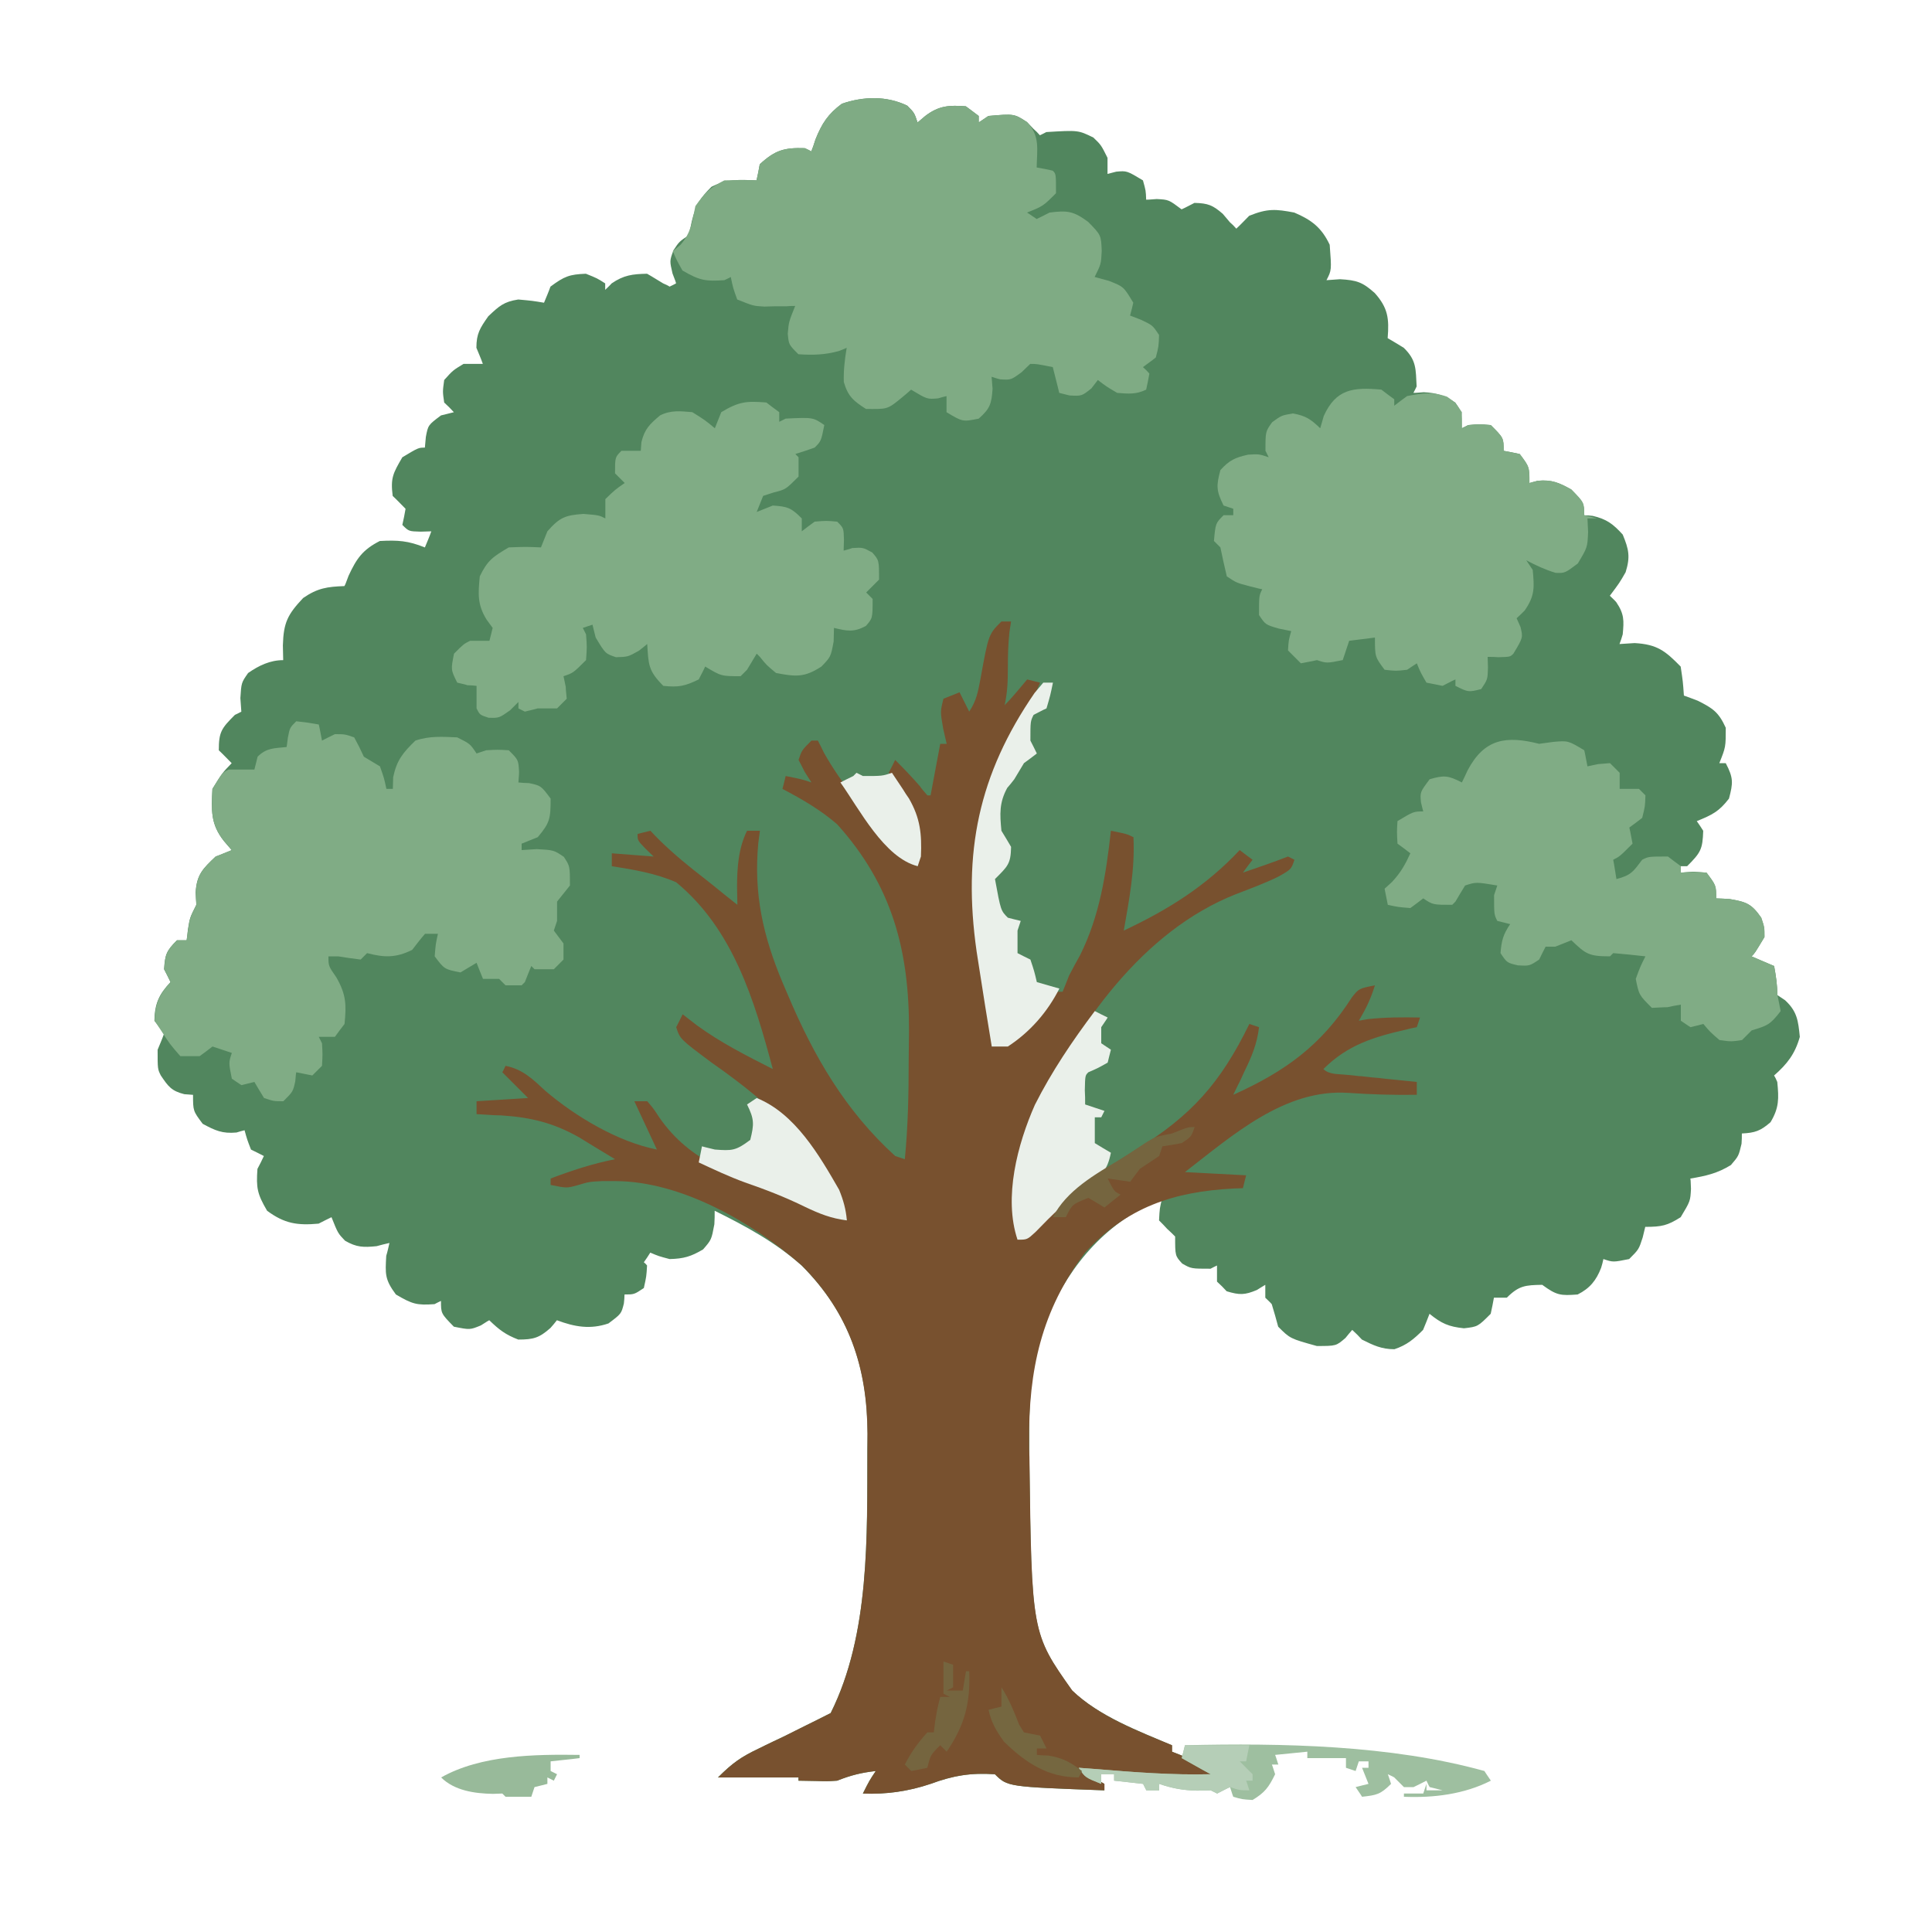
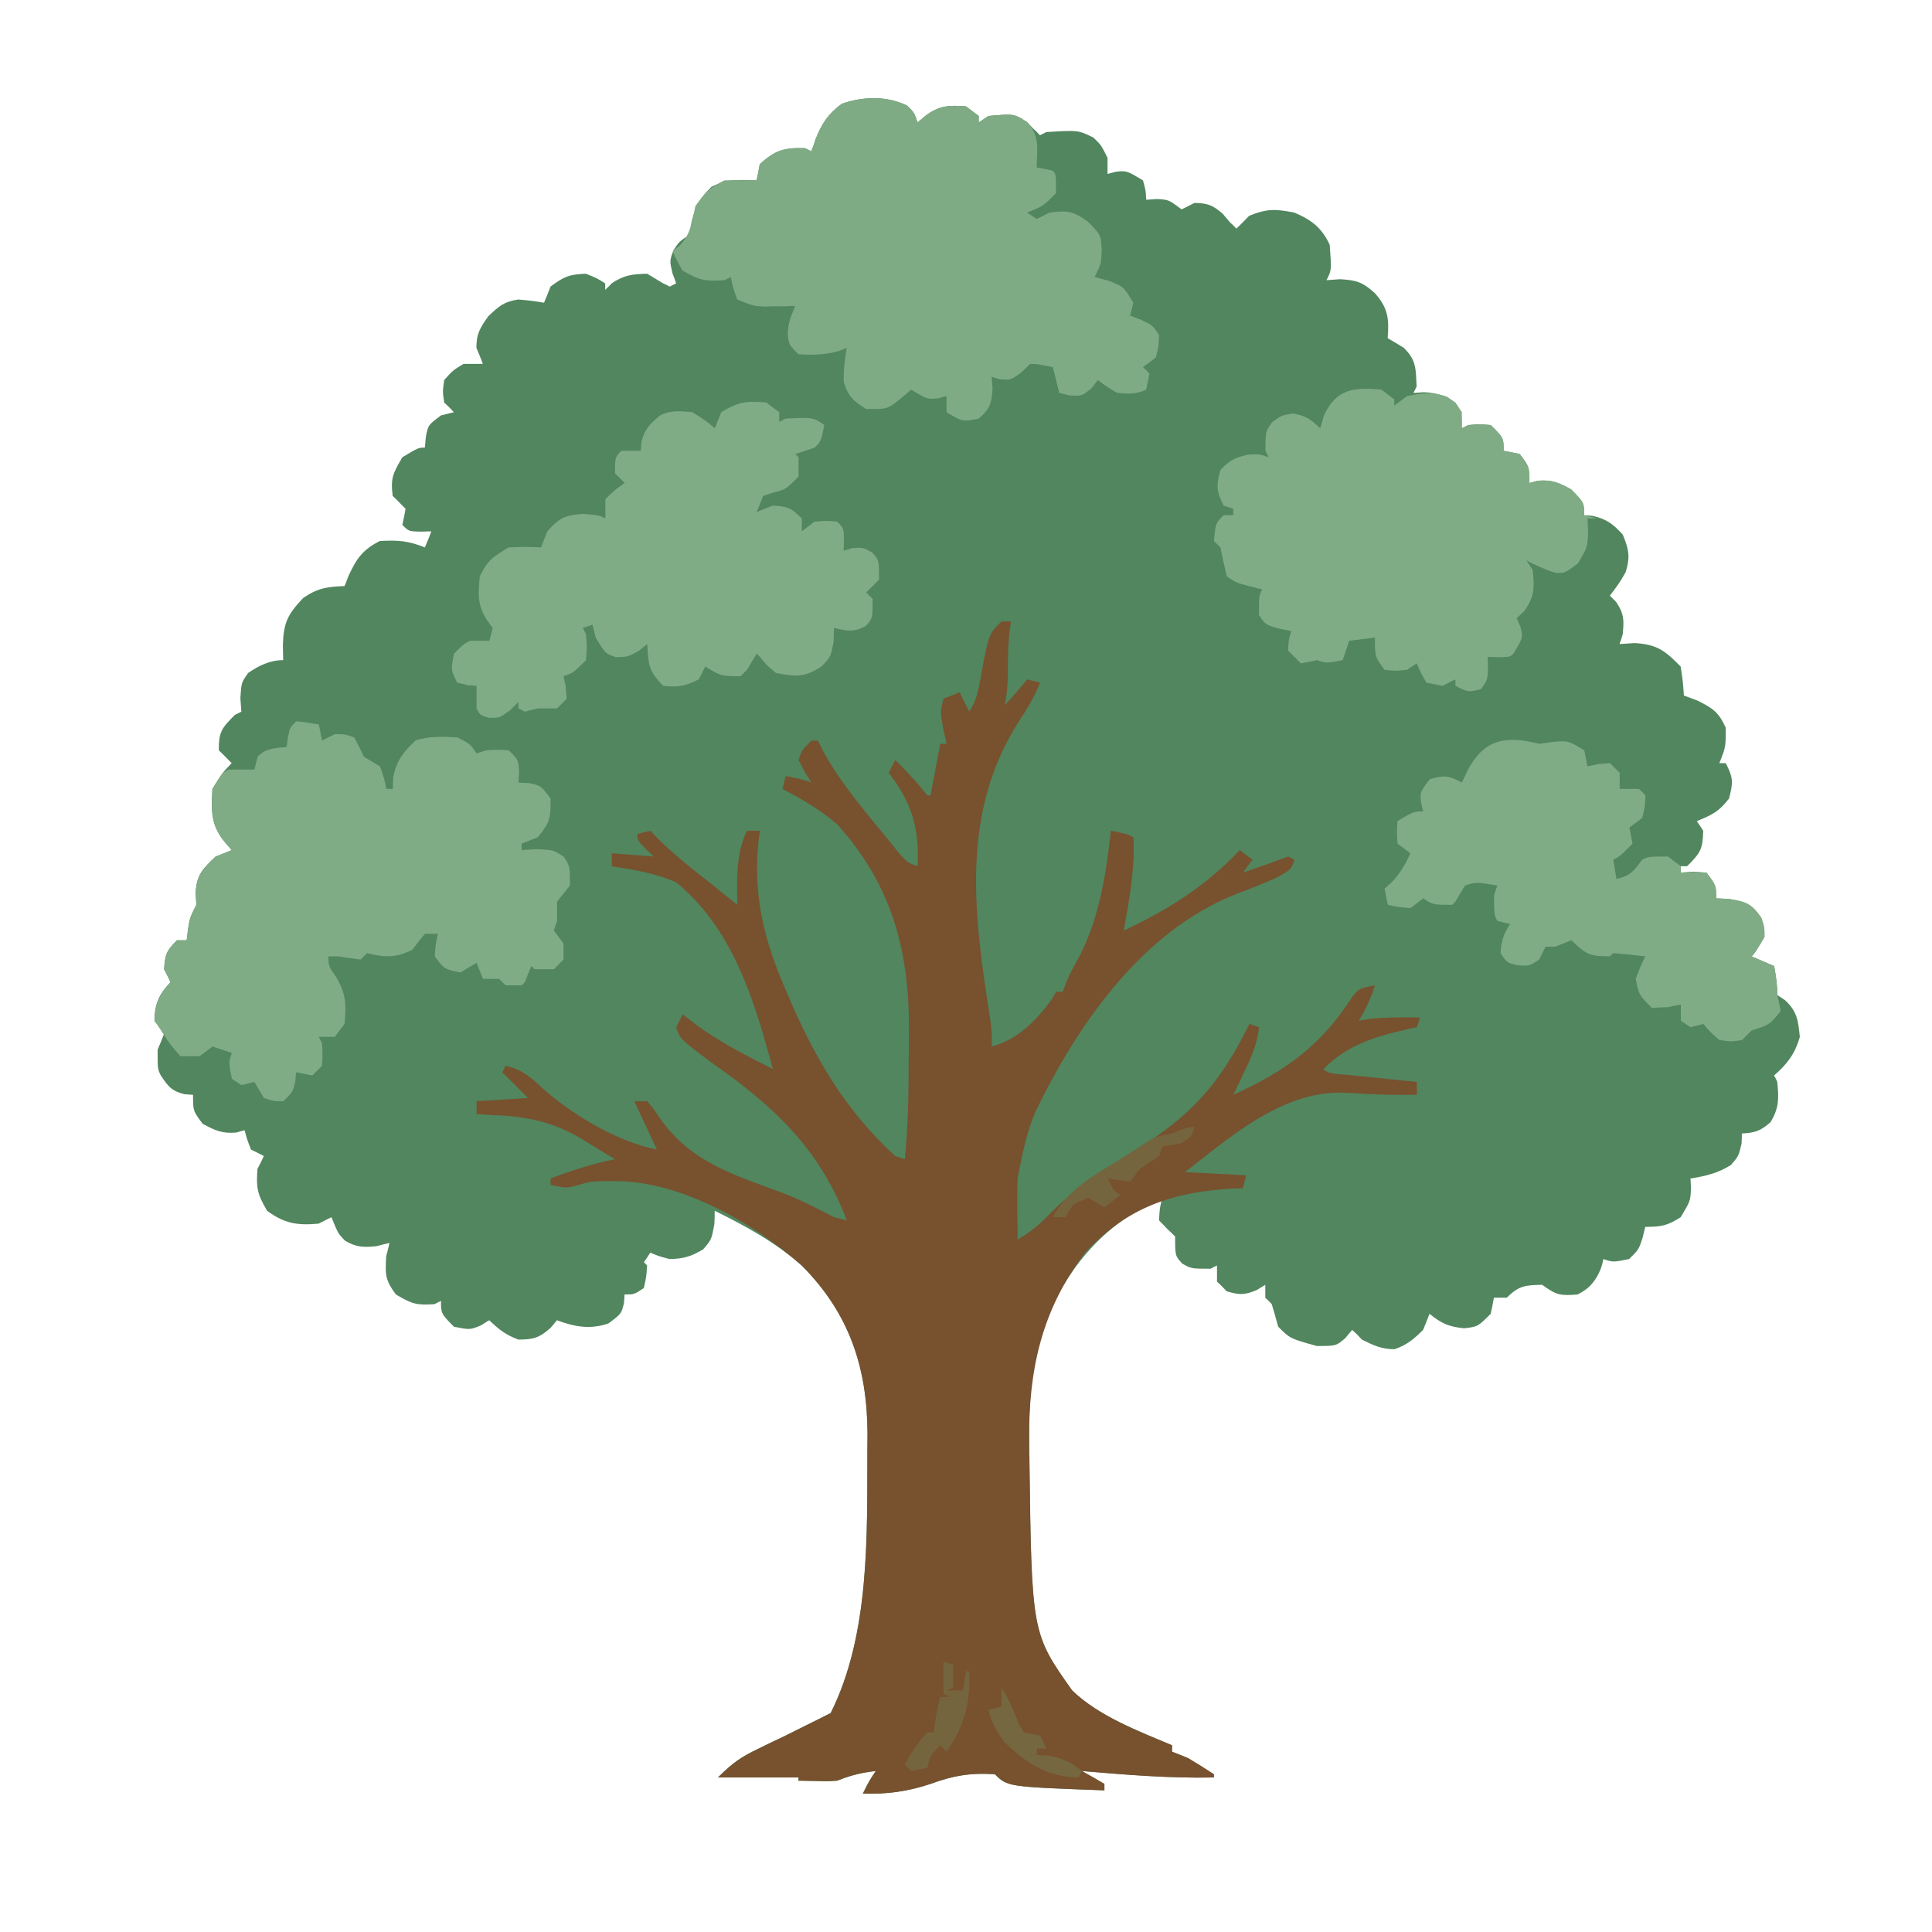
<svg xmlns="http://www.w3.org/2000/svg" version="1.1" width="600" height="600" viewBox="0 0 600 600" role="img" aria-label="Tree">
  <path d="M0 0 C2.2 2.2 2.2 2.2 3.2 5.2 C3.6 4.9 3.6 4.9 5.6 3.2 C9.8 0 13 -0.2 18.2 0.2 C18.9 0.7 18.9 0.7 22.2 3.2 C22.2 3.8 22.2 4.5 22.2 5.2 C22.7 4.9 22.7 4.9 25.2 3.2 C33.2 2.5 33.2 2.5 37.2 5.1 C37.9 5.8 38.5 6.5 39.2 7.2 C39.9 7.8 40.6 8.5 41.2 9.2 C41.9 8.9 42.6 8.5 43.2 8.2 C53.1 7.6 53.1 7.6 57.8 9.9 C60.2 12.2 60.2 12.2 62.2 16.2 C62.2 17.8 62.2 19.5 62.2 21.2 C63.1 21 64 20.7 64.9 20.5 C68.2 20.2 68.2 20.2 73.2 23.2 C74.1 26.4 74.1 26.4 74.2 29.2 C74.8 29.2 74.8 29.2 77.5 29 C81.2 29.2 81.2 29.2 85.2 32.2 C85.9 31.9 85.9 31.9 89.2 30.2 C93.4 30.3 94.9 30.9 98 33.6 C98.7 34.5 99.5 35.3 100.2 36.2 C100.9 36.8 101.6 37.5 102.2 38.2 C103.6 36.9 104.9 35.5 106.2 34.2 C111.9 31.9 114.4 32.1 120.2 33.2 C125.6 35.5 128.7 37.9 131.2 43.2 C131.8 51.1 131.8 51.1 130.2 54.2 C131.6 54.1 133 54 134.4 53.9 C139.6 54.2 141.4 54.8 145.2 58.2 C149.3 62.8 149.7 66.1 149.2 72.2 C150.9 73.2 152.6 74.2 154.2 75.2 C158.2 79.1 157.9 81.8 158.2 87.2 C157.9 87.8 157.6 88.5 157.2 89.2 C157.8 89.2 157.8 89.2 160.4 89 C164.5 89.2 166.7 90 170.2 92.2 C172.2 95.2 172.2 95.2 172.2 100.2 C172.9 99.9 173.6 99.5 174.2 99.2 C177.6 98.9 177.6 98.9 181.2 99.2 C185.2 103.2 185.2 103.2 185.2 107.2 C186.9 107.5 188.6 107.8 190.2 108.2 C193.2 112.2 193.2 112.2 193.2 117.2 C194.1 117 194.9 116.7 195.8 116.5 C200.2 116.1 202.4 117.1 206.2 119.2 C210.2 123.3 210.2 123.3 210.2 127.2 C211.1 127.2 212 127.3 212.9 127.4 C217.2 128.4 219.2 129.9 222.2 133.2 C224.1 137.8 224.6 140.1 223.1 144.9 C221.2 148.2 221.2 148.2 218.2 152.2 C218.9 152.9 219.6 153.5 220.2 154.2 C222.7 157.9 222.6 159.9 222.2 164.2 C221.9 165.2 221.6 166.2 221.2 167.2 C222.8 167.1 224.3 167 225.9 166.9 C232.9 167.3 235.4 169.3 240.2 174.2 C240.9 178.9 240.9 178.9 241.2 183.2 C242.7 183.7 244.1 184.3 245.5 184.8 C250.3 187.2 252 188.4 254.2 193.2 C254.2 199.2 254.2 199.2 252.2 204.2 C252.9 204.2 253.6 204.2 254.2 204.2 C256.6 208.8 256.5 210.3 255.2 215.2 C252.1 219.2 250.1 220.2 245.2 222.2 C245.9 223.2 246.6 224.2 247.2 225.2 C247 230.9 246.5 231.9 242.2 236.2 C241.6 236.2 240.9 236.2 240.2 236.2 C240.2 236.8 240.2 237.5 240.2 238.2 C241.5 238.1 242.8 238 244.1 237.9 C245.4 238 246.8 238.1 248.2 238.2 C251.2 242.2 251.2 242.2 251.2 246.2 C252.6 246.2 254 246.3 255.4 246.4 C260.7 247.3 262.2 247.9 265.2 252.2 C266.2 255.2 266.2 255.2 266.2 258.2 C263.2 263.2 263.2 263.2 262.2 264.2 C263.4 264.7 263.4 264.7 269.2 267.2 C269.8 270.2 270.2 273.1 270.2 276.2 C271 276.7 271.8 277.3 272.6 277.8 C276.4 281.3 276.7 284.2 277.2 289.2 C275.7 294.5 273.3 297.6 269.2 301.2 C269.6 301.8 269.9 302.5 270.2 303.2 C270.7 308.3 270.8 311.2 268.1 315.7 C265 318.4 263.3 319 259.2 319.2 C259.2 320.2 259.2 321.3 259.1 322.4 C258.2 326.2 258.2 326.2 255.8 329 C251.6 331.6 248 332.4 243.2 333.2 C243.3 333.7 243.3 333.7 243.4 336.4 C243.2 340.2 243.2 340.2 240.2 345.2 C236.1 347.8 234.3 348.2 229.2 348.2 C229.1 348.7 229.1 348.7 228.4 351.5 C227.2 355.2 227.2 355.2 224.2 358.2 C219.2 359.2 219.2 359.2 216.2 358.2 C216 359.1 215.8 360 215.5 360.9 C214 364.8 212 367.3 208.2 369.2 C202.9 369.6 201.7 369.5 197.2 366.2 C192 366.3 190 366.4 186.2 370.2 C184.9 370.2 183.6 370.2 182.2 370.2 C181.9 371.8 181.6 373.5 181.2 375.2 C177.2 379.2 177.2 379.2 172.9 379.7 C168.1 379.2 165.9 378.2 162.2 375.2 C161.6 376.8 160.9 378.5 160.2 380.2 C157.4 383 155.2 384.9 151.3 386.2 C147.3 386.2 144.8 385 141.2 383.2 C140.3 382.2 139.3 381.2 138.2 380.2 C137.5 381 136.8 381.8 136.1 382.7 C133.2 385.2 133.2 385.2 127.2 385.2 C118.9 382.9 118.9 382.9 115.2 379.2 C114.6 376.9 113.9 374.5 113.2 372.2 C112.6 371.5 111.9 370.9 111.2 370.2 C111.2 368.9 111.2 367.5 111.2 366.2 C110.4 366.7 109.5 367.2 108.6 367.8 C104.8 369.4 103.2 369.4 99.2 368.2 C98.3 367.2 97.3 366.2 96.2 365.2 C96.2 363.5 96.2 361.9 96.2 360.2 C95.6 360.5 94.9 360.8 94.2 361.2 C88.2 361.2 88.2 361.2 85.4 359.6 C83.2 357.2 83.2 357.2 83.2 351.2 C82.4 350.4 81.6 349.6 80.7 348.8 C79.9 347.9 79.1 347.1 78.2 346.2 C78.4 342.4 78.4 342.4 79.2 339.2 C62 346.8 51.2 359 43.4 376.1 C38.6 388.7 37.7 401.7 37.9 415 C37.9 416.5 37.9 418 37.9 419.6 C38.6 474.4 38.6 474.4 51.2 492.2 C59.6 500.2 71.7 504.7 82.2 509.2 C82.2 509.8 82.2 510.5 82.2 511.2 C83.9 511.8 85.6 512.5 87.2 513.2 C89.9 514.8 92.6 516.5 95.2 518.2 C95.2 518.5 95.2 518.8 95.2 519.2 C81.5 519.5 67.9 518.3 54.2 517.2 C56.6 518.5 58.9 519.8 61.2 521.2 C61.2 521.8 61.2 522.5 61.2 523.2 C31.2 522.1 31.2 522.1 27.2 518.2 C19.7 517.7 14.3 518.6 7.2 521.2 C0.4 523.5 -6.6 524.5 -13.8 524.2 C-11.8 520.2 -11.8 520.2 -9.8 517.2 C-14.2 517.7 -17.5 518.5 -21.8 520.2 C-24.9 520.4 -24.9 520.4 -28.1 520.3 C-29.9 520.3 -31.8 520.2 -33.8 520.2 C-33.8 519.9 -33.8 519.5 -33.8 519.2 C-42 519.2 -50.2 519.2 -58.8 519.2 C-54.3 514.7 -51.6 512.8 -46.1 510.2 C-44.7 509.5 -43.2 508.8 -41.8 508.1 C-40.5 507.5 -39.1 506.8 -37.8 506.2 C-35.8 505.2 -33.9 504.3 -32 503.3 C-29.2 501.9 -26.5 500.6 -23.8 499.2 C-11.5 474.7 -12.5 444 -12.4 417.2 C-12.4 415.6 -12.3 414 -12.3 412.4 C-12.4 391.8 -18 375 -32.8 360.2 C-40.9 353 -50.1 348 -59.8 343.2 C-59.8 344.6 -59.8 346 -59.9 347.4 C-60.8 352.2 -60.8 352.2 -63.4 355.2 C-67.1 357.4 -69.4 358.1 -73.8 358.2 C-77.2 357.3 -77.2 357.3 -79.8 356.2 C-80.4 357.2 -81.1 358.2 -81.8 359.2 C-81.4 359.5 -81.1 359.8 -80.8 360.2 C-81 363.6 -81 363.6 -81.8 367.2 C-84.8 369.2 -84.8 369.2 -87.8 369.2 C-87.8 370.1 -87.9 371 -88 372 C-88.8 375.2 -88.8 375.2 -92.8 378.2 C-98.4 380.1 -103.2 379.3 -108.8 377.2 C-109.4 378 -110.1 378.8 -110.8 379.6 C-114.3 382.7 -116.1 383.2 -120.8 383.2 C-124.7 381.7 -126.7 380.2 -129.8 377.2 C-130.2 377.4 -130.2 377.4 -132.4 378.8 C-135.8 380.2 -135.8 380.2 -140.8 379.2 C-144.8 375.1 -144.8 375.1 -144.8 371.2 C-145.4 371.5 -146.1 371.8 -146.8 372.2 C-152.3 372.6 -153.7 372.2 -158.8 369.2 C-162.3 364.5 -162.1 362.8 -161.8 357.2 C-161.4 355.9 -161.1 354.5 -160.8 353.2 C-162.1 353.5 -163.4 353.8 -164.8 354.2 C-168.8 354.6 -171 354.6 -174.6 352.5 C-176.8 350.2 -176.8 350.2 -178.8 345.2 C-180.1 345.8 -181.4 346.5 -182.8 347.2 C-189.4 347.8 -193.4 347.2 -198.8 343.2 C-201.9 337.9 -202.2 336.1 -201.8 330.2 C-201.1 328.9 -200.4 327.5 -199.8 326.2 C-201.1 325.5 -202.4 324.9 -203.8 324.2 C-205 321.1 -205 321.1 -205.8 318.2 C-206.6 318.4 -207.4 318.6 -208.3 318.9 C-212.7 319.3 -214.9 318.3 -218.8 316.2 C-221.8 312.2 -221.8 312.2 -221.8 307.2 C-222.7 307.1 -223.6 307.1 -224.5 307 C-228.5 306 -229.5 304.6 -231.8 301.2 C-232.8 299.2 -232.8 299.2 -232.8 293.2 C-232.1 291.5 -231.4 289.9 -230.8 288.2 C-231.7 286.9 -232.7 285.5 -233.8 284.2 C-233.7 278.9 -232.4 276 -228.8 272.2 C-229.4 270.9 -230.1 269.5 -230.8 268.2 C-230.5 263.6 -230.1 262.5 -226.8 259.2 C-225.8 259.2 -224.8 259.2 -223.8 259.2 C-223.6 258.1 -223.5 257 -223.4 255.9 C-222.8 252.2 -222.8 252.2 -220.8 248.2 C-220.8 247.6 -220.8 247.6 -221 244.4 C-220.7 238.8 -218.7 236.9 -214.8 233.2 C-213.9 232.9 -213.9 232.9 -209.8 231.2 C-210.6 230.3 -211.4 229.3 -212.2 228.4 C-216.4 223.1 -216.1 218.8 -215.8 212.2 C-212.7 207.2 -212.7 207.2 -209.8 204.2 C-211.1 202.9 -212.4 201.5 -213.8 200.2 C-213.8 194.5 -213 193.4 -208.8 189.2 C-208.1 188.9 -207.4 188.5 -206.8 188.2 C-206.9 186.8 -207 185.4 -207.1 184 C-206.8 179.2 -206.8 179.2 -204.7 176.2 C-201.4 173.9 -197.9 172.2 -193.8 172.2 C-193.8 170.7 -193.9 169.1 -193.9 167.6 C-193.7 160.5 -192.4 158 -187.6 152.9 C-183.1 149.8 -180.1 149.4 -174.8 149.2 C-174.5 148.7 -174.5 148.7 -173.5 146 C-171 140.6 -169.1 137.9 -163.8 135.2 C-158.2 134.9 -155 135.1 -149.8 137.2 C-149.1 135.5 -148.4 133.9 -147.8 132.2 C-148.9 132.2 -150 132.3 -151.1 132.3 C-154.8 132.2 -154.8 132.2 -156.8 130.2 C-156.4 128.5 -156.1 126.9 -155.8 125.2 C-157.1 123.9 -158.4 122.5 -159.8 121.2 C-160.5 115.6 -159.7 114.2 -156.8 109.2 C-151.8 106.2 -151.8 106.2 -149.8 106.2 C-149.7 105.1 -149.6 104 -149.5 102.9 C-148.8 99.2 -148.8 99.2 -144.8 96.2 C-143.4 95.9 -142.1 95.5 -140.8 95.2 C-141.7 94.2 -142.7 93.2 -143.8 92.2 C-144.3 88.8 -144.3 88.8 -143.8 85.2 C-141.1 82.2 -141.1 82.2 -137.8 80.2 C-135.8 80.2 -133.8 80.2 -131.8 80.2 C-132.4 78.5 -133.1 76.9 -133.8 75.2 C-133.8 70.8 -132.7 69.1 -130.1 65.4 C-126.7 62.2 -125.3 60.9 -120.8 60.2 C-116.4 60.6 -116.4 60.6 -112.8 61.2 C-112.1 59.5 -111.4 57.9 -110.8 56.2 C-106.5 53 -104.9 52.4 -99.8 52.2 C-96.3 53.6 -96.3 53.6 -93.8 55.2 C-93.8 55.8 -93.8 56.5 -93.8 57.2 C-93.1 56.5 -92.4 55.9 -91.8 55.2 C-88 52.6 -85.3 52.3 -80.8 52.2 C-79.9 52.7 -79.9 52.7 -75.8 55.2 C-75.1 55.5 -74.4 55.8 -73.8 56.2 C-73.1 55.9 -72.4 55.5 -71.8 55.2 C-71.9 54.7 -71.9 54.7 -72.9 52.1 C-73.8 48.2 -73.8 48.2 -72.6 44.9 C-70.8 42.2 -70.8 42.2 -67.8 40.2 C-67.5 38.8 -67.2 37.4 -66.9 35.9 C-65.7 30.9 -64.4 28.8 -60.8 25.2 C-55.8 22.7 -52.2 23 -46.8 23.2 C-46.4 21.5 -46.1 19.9 -45.8 18.2 C-41 13.8 -38.2 13 -31.8 13.2 C-31.4 13.4 -31.4 13.4 -29.8 14.2 C-29.3 13 -28.9 11.8 -28.5 10.5 C-26.5 5.5 -24.6 2.6 -20.3 -0.6 C-13.6 -2.9 -6.4 -3.1 0 0 Z " fill="#51865E" transform="translate(281.75,32.8125)" />
  <path d="M0 0 C1 0 2 0 3 0 C2.8 1.1 2.7 2.1 2.5 3.2 C2.1 7 2 10.4 2 14.1 C2 18.4 1.9 21.9 1 26 C3.5 23.5 5.7 20.7 8 18 C9.3 18.3 10.6 18.7 12 19 C10.2 23.4 8.3 26.7 5.7 30.6 C-13 59.5 -8.5 91.1 -3.5 123.5 C-3 127 -3 127 -3 132 C5.1 129.8 10.7 124.1 15.6 117.4 C16.1 116.6 16.5 115.8 17 115 C17.7 115 18.3 115 19 115 C19.7 113.4 20.3 111.7 21 110 C22.1 107.9 23.2 105.8 24.4 103.7 C30.5 91.5 32.5 78.5 34 65 C39 66 39 66 41 67 C41.5 76.9 39.7 86.3 38 96 C51.8 89.5 63.5 82.2 74 71 C75.3 72 76.6 73 78 74 C77 75.3 76 76.6 75 78 C79.7 76.4 84.4 74.8 89 73 C89.7 73.3 90.3 73.7 91 74 C90 77 90 77 85.9 79.3 C81.6 81.4 77.2 83 72.8 84.7 C43.7 96.2 23.6 125.2 10.5 152.4 C8.4 157.5 7.1 162.5 6 168 C5.7 169.6 5.3 171.3 5 173 C4.9 176.3 4.9 179.5 4.9 182.8 C4.9 184.5 5 186.2 5 188 C5 189.3 5 190.6 5 192 C9.3 189.4 11.9 187.3 15.3 183.7 C23.2 175.7 32 170 41.6 164.2 C59 153.5 68 143.4 77 125 C78 125.3 79 125.7 80 126 C79.4 131.2 77.7 135.2 75.4 139.9 C74.8 141.2 74.2 142.6 73.5 143.9 C73 144.9 72.5 146 72 147 C88 139.8 99.3 131.7 108.8 116.8 C111 114 111 114 116 113 C114.7 117.2 113.3 120.1 111 124 C111.9 123.8 112.8 123.7 113.8 123.5 C119.2 122.9 124.5 122.9 130 123 C129.7 124 129.3 125 129 126 C128 126.2 126.9 126.4 125.9 126.7 C115.7 129 107.5 131.5 100 139 C101.8 140.8 104.7 140.5 107.2 140.8 C108.5 140.9 109.7 141 111 141.2 C111.7 141.2 111.7 141.2 115.1 141.6 C116.4 141.7 117.7 141.8 119.1 142 C122.4 142.3 125.7 142.7 129 143 C129 144.3 129 145.6 129 147 C121.8 147.1 114.8 146.9 107.7 146.4 C88 145.1 71.9 159.5 57 171 C63.3 171.3 69.5 171.7 76 172 C75.7 173.3 75.3 174.6 75 176 C74.1 176 73.1 176.1 72.1 176.1 C53.4 177.1 39 181.9 26 196 C12.4 213.9 8.4 232.6 8.6 254.8 C8.6 256.3 8.6 257.8 8.7 259.4 C9.4 314.2 9.4 314.2 22 332 C30.3 340 42.4 344.6 53 349 C53 349.7 53 350.3 53 351 C54.6 351.7 56.3 352.3 58 353 C60.7 354.6 63.4 356.3 66 358 C66 358.3 66 358.7 66 359 C52.2 359.3 38.7 358.2 25 357 C27.3 358.3 29.6 359.6 32 361 C32 361.7 32 362.3 32 363 C1.9 361.9 1.9 361.9 -2 358 C-9.5 357.5 -15 358.4 -22 361 C-28.8 363.3 -35.8 364.3 -43 364 C-41 360 -41 360 -39 357 C-43.5 357.5 -46.7 358.3 -51 360 C-54.1 360.2 -54.1 360.2 -57.3 360.1 C-59.2 360.1 -61.1 360 -63 360 C-63 359.7 -63 359.3 -63 359 C-71.2 359 -79.5 359 -88 359 C-83.5 354.5 -80.8 352.6 -75.3 350 C-73.9 349.3 -72.5 348.6 -71 347.9 C-69.7 347.3 -68.4 346.7 -67 346 C-65.1 345 -63.2 344.1 -61.2 343.1 C-58.5 341.8 -55.8 340.4 -53 339 C-40.8 314.5 -41.7 283.8 -41.6 257.1 C-41.6 255.5 -41.6 253.8 -41.6 252.2 C-41.7 231.6 -47.3 214.8 -62 200 C-77.2 186.7 -99.3 173.9 -119.8 173.8 C-121.2 173.8 -122.5 173.8 -124 173.8 C-128 174 -128 174 -131.7 175.1 C-135 176 -135 176 -140 175 C-140 174.3 -140 173.7 -140 173 C-133.4 170.5 -127 168.4 -120 167 C-122.4 165.6 -124.7 164.1 -127.1 162.7 C-128.4 161.9 -129.7 161.1 -131 160.3 C-139.1 155.7 -146.1 154 -155.3 153.4 C-156.8 153.4 -158.2 153.3 -159.7 153.2 C-160.8 153.1 -161.9 153.1 -163 153 C-163 151.7 -163 150.4 -163 149 C-157.7 148.7 -152.4 148.3 -147 148 C-149.6 145.4 -152.3 142.7 -155 140 C-154.8 139.7 -154.8 139.7 -154 138 C-148.6 139.1 -145.6 142.1 -141.6 145.8 C-132.2 153.8 -119.1 161.6 -107 164 C-109.3 159.1 -111.6 154.1 -114 149 C-112.7 149 -111.4 149 -110 149 C-108.1 151.2 -108.1 151.2 -106.2 154.1 C-96.5 168 -83.2 171.8 -67.9 177.5 C-62.4 179.6 -57.2 182.3 -52 185 C-50.7 185.3 -49.4 185.7 -48 186 C-56.5 163.7 -70.7 150.5 -90 137 C-99.8 129.7 -99.8 129.7 -101 126 C-100.3 124.7 -99.7 123.4 -99 122 C-97.5 123.1 -96.1 124.3 -94.6 125.4 C-87.2 130.8 -79.1 134.9 -71 139 C-76.7 117.7 -83.3 95.6 -101 81 C-107.4 78.2 -114.1 77.1 -121 76 C-121 74.7 -121 73.4 -121 72 C-116.7 72.3 -112.4 72.7 -108 73 C-108.8 72.2 -109.7 71.4 -110.5 70.6 C-113 68 -113 68 -113 66 C-112.3 65.8 -112.3 65.8 -109 65 C-108.1 66 -107.1 67 -106.1 68 C-101.6 72.4 -96.9 76.2 -92 80 C-90.1 81.5 -88.2 83 -86.4 84.5 C-84.9 85.7 -83.5 86.8 -82 88 C-82 86.2 -82.1 84.4 -82.1 82.6 C-82.1 76.5 -81.7 70.5 -79 65 C-77.7 65 -76.4 65 -75 65 C-75.2 66.3 -75.3 67.5 -75.5 68.8 C-77 84.6 -74 97.8 -67.9 112.3 C-67.4 113.5 -66.9 114.6 -66.4 115.8 C-58.3 135 -48.5 151.9 -33 166 C-32 166.3 -31 166.7 -30 167 C-29 156.8 -28.8 146.7 -28.8 136.4 C-28.8 133.3 -28.7 130.3 -28.7 127.2 C-28.6 102.3 -33.9 82 -51 63 C-56.2 58.5 -61.9 55.2 -68 52 C-67.7 50.7 -67.3 49.4 -67 48 C-62 49 -62 49 -59 50 C-59.7 48.9 -60.4 47.8 -61.1 46.7 C-61.7 45.5 -62.3 44.3 -63 43 C-62 40 -62 40 -59 37 C-58.3 37 -57.7 37 -57 37 C-56.4 38.2 -55.7 39.5 -55.1 40.8 C-49.6 50.6 -42.1 59.3 -35 68 C-33.9 69.3 -32.8 70.7 -31.7 72.1 C-29 75 -29 75 -26 76 C-25.5 64.4 -27.7 56.4 -35 47 C-34.3 45.7 -33.7 44.4 -33 43 C-30.3 45.7 -27.7 48.4 -25.2 51.3 C-24.9 51.8 -24.9 51.8 -23 54 C-22.7 54 -22.3 54 -22 54 C-21 48.7 -20 43.4 -19 38 C-18.3 38 -17.7 38 -17 38 C-17.4 36.4 -17.7 34.9 -18.1 33.2 C-19 28 -19 28 -18 24 C-17.2 23.7 -17.2 23.7 -13 22 C-12 24 -11 26 -10 28 C-7.7 24.5 -7.3 21.9 -6.5 17.8 C-4 4 -4 4 0 0 Z " fill="#78512F" transform="translate(311,193)" />
  <path d="M0 0 C2.2 2.2 2.2 2.2 3.2 5.2 C3.6 4.9 3.6 4.9 5.6 3.2 C9.8 0 13 -0.2 18.2 0.2 C19.6 1.2 20.9 2.2 22.2 3.2 C22.2 3.8 22.2 4.5 22.2 5.2 C23.2 4.5 24.2 3.9 25.2 3.2 C33.2 2.5 33.2 2.5 37.2 5.1 C41.3 9.4 40.3 13.5 40.2 19.2 C41.9 19.5 43.6 19.8 45.2 20.2 C46.2 21.2 46.2 21.2 46.2 27.2 C42.2 31.2 42.2 31.2 37.2 33.2 C37.7 33.5 37.7 33.5 40.2 35.2 C41.6 34.5 42.9 33.9 44.2 33.2 C49.7 32.5 51.6 32.7 56.2 36.1 C60.2 40.2 60.2 40.2 60.4 45.1 C60.2 49.2 60.2 49.2 58.2 53.2 C59.7 53.6 61.1 54 62.6 54.4 C67.2 56.2 67.2 56.2 70.2 61.2 C69.9 62.5 69.6 63.8 69.2 65.2 C69.8 65.4 69.8 65.4 72.6 66.5 C76.2 68.2 76.2 68.2 78.2 71.2 C78.1 74.7 78.1 74.7 77.2 78.2 C76.6 78.7 76.6 78.7 73.2 81.2 C73.9 81.8 74.6 82.5 75.2 83.2 C74.9 84.8 74.6 86.5 74.2 88.2 C71.1 89.7 68.7 89.5 65.2 89.2 C61.8 87.2 61.8 87.2 59.2 85.2 C58.6 86 57.9 86.9 57.2 87.8 C54.2 90.2 54.2 90.2 50.4 90 C49.9 89.9 49.9 89.9 47.2 89.2 C46.9 87.9 46.9 87.9 45.2 81.2 C40.2 80.2 40.2 80.2 38.2 80.2 C37.8 80.6 37.8 80.6 35.5 82.8 C32.2 85.2 32.2 85.2 28.9 85 C28.4 84.9 28.4 84.9 26.2 84.2 C26.3 85.4 26.4 86.6 26.5 87.9 C26.2 92.6 25.7 94.1 22.2 97.2 C17.2 98.2 17.2 98.2 12.2 95.2 C12.2 93.5 12.2 91.9 12.2 90.2 C11.4 90.4 10.5 90.6 9.6 90.9 C6.2 91.2 6.2 91.2 1.2 88.2 C0.3 89 -0.6 89.8 -1.6 90.6 C-6.3 94.5 -6.2 94.2 -12.8 94.2 C-16.7 91.7 -18.4 90.3 -19.7 85.8 C-19.8 82.1 -19.4 78.8 -18.8 75.2 C-19.2 75.4 -19.2 75.4 -21.2 76.2 C-25.6 77.4 -29.2 77.5 -33.8 77.2 C-36.8 74.2 -36.8 74.2 -37.1 70.8 C-36.8 67.2 -36.8 67.2 -34.8 62.2 C-35.6 62.2 -36.5 62.2 -37.4 62.3 C-38.6 62.3 -39.7 62.3 -40.9 62.3 C-42.1 62.3 -43.2 62.4 -44.4 62.4 C-47.8 62.2 -47.8 62.2 -52.8 60.2 C-54.1 56.6 -54.1 56.6 -54.8 53.2 C-55.1 53.4 -55.1 53.4 -56.8 54.2 C-62.6 54.6 -64.5 54.3 -69.8 51.2 C-71.6 48 -71.6 48 -72.8 45.2 C-72 44.5 -71.2 43.9 -70.4 43.2 C-67.1 39.4 -66.8 36.1 -65.8 31.2 C-62.9 27.1 -61.2 25.4 -56.8 23.2 C-53.4 23.1 -50.1 23.1 -46.8 23.2 C-46.4 21.5 -46.1 19.9 -45.8 18.2 C-41 13.8 -38.2 13 -31.8 13.2 C-31.1 13.5 -30.4 13.8 -29.8 14.2 C-29.5 13.6 -29.5 13.6 -28.5 10.5 C-26.5 5.5 -24.6 2.6 -20.3 -0.6 C-13.6 -2.9 -6.4 -3.1 0 0 Z " fill="#7FAB84" transform="translate(281.75,32.8125)" />
  <path d="M0 0 C3.6 0.4 3.6 0.4 7 1 C7.2 1.8 7.2 1.8 8 6 C9.3 5.3 10.6 4.7 12 4 C15.1 4 15.1 4 18 5 C19.1 7 20.1 9 21 11 C22.7 12 24.3 13 26 14 C27.3 17.7 27.3 17.7 28 21 C28.7 21 29.3 21 30 21 C30 19.8 30.1 18.6 30.1 17.4 C31.2 12.1 33.1 9.8 37 6 C41.4 4.5 45.4 4.8 50 5 C54 7 54 7 56 10 C57 9.7 58 9.3 59 9 C62.5 8.8 62.5 8.8 66 9 C69 12 69 12 69.2 15.7 C69.2 16.2 69.2 16.2 69 19 C70.1 19.1 71.2 19.2 72.3 19.2 C76 20 76 20 79 24 C79 30.2 78.8 31.5 75 36 C73.3 36.7 71.7 37.3 70 38 C70 38.7 70 39.3 70 40 C71.5 39.9 73.1 39.8 74.7 39.7 C80 40 80 40 83.1 42.1 C85 45 85 45 85 51 C83.7 52.7 82.3 54.3 81 56 C81 58 81 60 81 62 C80.7 63 80.3 64 80 65 C80.5 65.7 80.5 65.7 83 69 C83 70.6 83 72.3 83 74 C82 75 81 76 80 77 C78 77 76 77 74 77 C73.7 76.7 73.3 76.3 73 76 C72.3 77.6 71.7 79.3 71 81 C70.7 81.3 70.3 81.7 70 82 C68.3 82 66.7 82 65 82 C64.3 81.3 63.7 80.7 63 80 C61.3 80 59.7 80 58 80 C57.3 78.4 56.7 76.7 56 75 C54.3 76 52.7 77 51 78 C46 77 46 77 43 73 C43.3 69.2 43.3 69.2 44 66 C42.7 66 41.4 66 40 66 C38.6 67.6 37.3 69.3 36 71 C30.9 73.5 27.4 73.4 22 72 C21.3 72.7 20.7 73.3 20 74 C17.7 73.7 15.3 73.4 13 73 C12 73 11 73 10 73 C10 76 10 76 12.5 79.6 C15.5 84.9 15.6 88 15 94 C14 95.3 13 96.6 12 98 C10.3 98 8.7 98 7 98 C7.3 98.7 7.7 99.3 8 100 C8.2 103.4 8.2 103.4 8 107 C7 108 6 109 5 110 C3.3 109.7 1.7 109.3 0 109 C-0.1 109.5 -0.1 109.5 -0.3 111.8 C-1 115 -1 115 -4 118 C-7 118 -7 118 -10 117 C-11 115.4 -12 113.7 -13 112 C-13.7 112.2 -13.7 112.2 -17 113 C-17.5 112.7 -17.5 112.7 -20 111 C-21 106 -21 106 -20 103 C-22 102.3 -24 101.7 -26 101 C-27.3 102 -28.6 103 -30 104 C-32 104 -34 104 -36 104 C-39.3 100.2 -39.3 100.2 -42 96 C-42.7 95 -43.3 94 -44 93 C-43.8 87.7 -42.6 84.9 -39 81 C-39.7 79.7 -40.3 78.4 -41 77 C-40.7 72.4 -40.3 71.3 -37 68 C-36 68 -35 68 -34 68 C-33.9 66.9 -33.8 65.9 -33.6 64.8 C-33 61 -33 61 -31 57 C-31.1 55.7 -31.2 54.5 -31.2 53.2 C-30.9 47.6 -29 45.8 -25 42 C-23.3 41.3 -21.7 40.7 -20 40 C-20.4 39.5 -20.4 39.5 -22.4 37.2 C-26.7 31.9 -26.3 27.7 -26 21 C-23 16 -23 16 -21 15 C-18.3 15 -15.7 15 -13 15 C-12.7 13.7 -12.3 12.4 -12 11 C-9.2 8.2 -6.8 8.4 -3 8 C-2.9 7.5 -2.9 7.5 -2.6 5.1 C-2 2 -2 2 0 0 Z " fill="#80AC85" transform="translate(92,224)" />
  <path d="M0 0 C1.3 1 2.6 2 4 3 C4 4 4 5 4 6 C4.7 5.7 5.3 5.3 6 5 C14.5 4.6 14.5 4.6 18 7 C17 12 17 12 15 14 C13 14.7 11 15.4 9 16 C9.3 16.3 9.7 16.7 10 17 C10 19 10 21 10 23 C6 27 6 27 2.4 27.9 C1.3 28.3 0.1 28.6 -1 29 C-1.7 30.7 -2.3 32.3 -3 34 C-1.3 33.3 0.3 32.7 2 32 C6.6 32.3 7.7 32.7 11 36 C11 37.3 11 38.6 11 40 C12.3 39 13.6 38 15 37 C18.6 36.7 18.6 36.7 22 37 C24 39 24 39 24.1 42.6 C24.1 43.7 24 44.9 24 46 C24.9 45.8 25.8 45.5 26.7 45.2 C30 45 30 45 32.9 46.6 C35 49 35 49 35 55 C33.7 56.3 32.4 57.6 31 59 C31.7 59.7 32.3 60.3 33 61 C33 67 33 67 30.9 69.4 C27.2 71.4 25.1 71 21 70 C21 71.4 20.9 72.8 20.9 74.2 C20 79 20 79 17.1 82 C11.9 85.4 9.2 85.2 3 84 C-0 81.5 -0 81.5 -2 79 C-2.3 78.7 -2.7 78.3 -3 78 C-4 79.7 -5 81.3 -6 83 C-6.7 83.7 -7.3 84.3 -8 85 C-14 85 -14 85 -19 82 C-19.3 82.7 -19.3 82.7 -21 86 C-25.3 88.1 -27.3 88.5 -32 88 C-36.7 83.3 -36.6 81.4 -37 75 C-37.8 75.7 -38.7 76.4 -39.6 77.1 C-43 79 -43 79 -46.7 79.1 C-50 78 -50 78 -53 73 C-53.3 71.7 -53.7 70.4 -54 69 C-55 69.3 -56 69.7 -57 70 C-56.7 70.7 -56.3 71.3 -56 72 C-55.7 75.9 -55.7 75.9 -56 80 C-60 84 -60 84 -63 85 C-62.9 85.5 -62.9 85.5 -62.3 88.3 C-62.3 88.9 -62.3 88.9 -62 92 C-63 93 -64 94 -65 95 C-67 95 -69 95 -71 95 C-71.7 95.2 -71.7 95.2 -75 96 C-75.7 95.7 -76.3 95.3 -77 95 C-77 94.3 -77 93.7 -77 93 C-77.4 93.4 -77.4 93.4 -79.6 95.6 C-83 98 -83 98 -86.3 97.9 C-89 97 -89 97 -90 95 C-90 92.7 -90 90.3 -90 88 C-90.9 87.9 -91.9 87.8 -92.9 87.8 C-93.4 87.6 -93.4 87.6 -96 87 C-98 83 -98 83 -97 78 C-94 75 -94 75 -92 74 C-90 74 -88 74 -86 74 C-85.7 72.7 -85.3 71.4 -85 70 C-85.6 69.1 -86.3 68.3 -86.9 67.4 C-89.8 62.7 -89.5 59.4 -89 54 C-86.6 49 -84.9 47.9 -80 45 C-74.7 44.8 -74.7 44.8 -70 45 C-69.3 43.3 -68.7 41.7 -68 40 C-64.2 35.7 -62.5 35 -56.8 34.6 C-52 35 -52 35 -50 36 C-50 34 -50 32 -50 30 C-47 27.1 -47 27.1 -44 25 C-45 24 -46 23 -47 22 C-47 17 -47 17 -45 15 C-43 15 -41 15 -39 15 C-38.9 14.1 -38.9 13.2 -38.8 12.3 C-37.8 8.2 -36.2 6.7 -33 4 C-29.6 2.3 -26.7 2.7 -23 3 C-19 5.5 -19 5.5 -16 8 C-15.3 6.3 -14.7 4.7 -14 3 C-8.5 -0.3 -6.2 -0.5 0 0 Z " fill="#80AC85" transform="translate(238,125)" />
  <path d="M0 0 C1.3 1 2.6 2 4 3 C4 3.7 4 4.3 4 5 C5.3 4 6.6 3 8 2 C12.7 1.1 15.9 0.6 20.4 2.2 C23 4 23 4 25 7 C25 8.7 25 10.3 25 12 C25.7 11.7 26.3 11.3 27 11 C30.4 10.7 30.4 10.7 34 11 C38 15 38 15 38 19 C39.6 19.3 41.3 19.7 43 20 C46 24 46 24 46 29 C46.8 28.8 47.7 28.5 48.6 28.3 C52.9 27.9 55.2 28.9 59 31 C63 35.1 63 35.1 63 39 C63.7 39.2 63.7 39.2 67 40 C66 40 65 40 64 40 C64.1 41.4 64.1 42.8 64.2 44.2 C64 49 64 49 61 54 C57 57 57 57 54.1 56.9 C50.8 55.9 48 54.6 45 53 C45.7 54 46.3 55 47 56 C47.5 61.4 47.7 64 44.5 68.6 C43.7 69.4 42.9 70.2 42 71 C42.2 71.4 42.2 71.4 43.2 73.7 C44 77 44 77 41 82 C40 83 40 83 36.4 83.1 C35.3 83 34.2 83 33 83 C33 84.1 33.1 85.2 33.1 86.3 C33 90 33 90 31 93 C27 94 27 94 23 92 C23 91.3 23 90.7 23 90 C22.3 90.3 22.3 90.3 19 92 C17.4 91.7 15.7 91.3 14 91 C12.2 87.9 12.2 87.9 11 85 C10 85.7 9 86.3 8 87 C4.5 87.4 4.5 87.4 1 87 C-2 83 -2 83 -2 77 C-4.6 77.3 -7.3 77.7 -10 78 C-10.7 80 -11.3 82 -12 84 C-17 85 -17 85 -20 84 C-20.8 84.2 -20.8 84.2 -25 85 C-26.3 83.7 -27.6 82.4 -29 81 C-28.8 77.8 -28.8 77.8 -28 75 C-28.6 74.9 -28.6 74.9 -31.9 74.2 C-36 73 -36 73 -38 70 C-38 64 -38 64 -37 62 C-37.6 61.9 -37.6 61.9 -40.8 61.1 C-45 60 -45 60 -48 58 C-48.7 55 -49.4 52 -50 49 C-50.7 48.3 -51.3 47.7 -52 47 C-51.5 41.5 -51.5 41.5 -49 39 C-48 39 -47 39 -46 39 C-46 38.3 -46 37.7 -46 37 C-47 36.7 -48 36.3 -49 36 C-51.3 31.4 -51.3 29.9 -50 25 C-47.2 21.9 -45.4 21.1 -41.4 20.2 C-38 20 -38 20 -35 21 C-35.3 20.3 -35.7 19.7 -36 19 C-36 13 -36 13 -33.9 10.1 C-31 8 -31 8 -27.5 7.4 C-23.5 8.1 -21.9 9.2 -19 12 C-18.6 10.8 -18.3 9.5 -17.9 8.2 C-14.1 -0.2 -8.8 -0.8 0 0 Z " fill="#80AC85" transform="translate(429,121)" />
  <path d="M0 0 C1.5 -0.2 2.9 -0.4 4.4 -0.6 C9 -1 9 -1 14 2 C14.2 2.8 14.2 2.8 15 7 C16.1 6.8 17.2 6.5 18.3 6.3 C19.5 6.2 20.7 6.1 22 6 C23 7 24 8 25 9 C25 10.7 25 12.3 25 14 C27 14 29 14 31 14 C31.3 14.3 31.3 14.3 33 16 C32.9 19.4 32.9 19.4 32 23 C30.7 24 29.4 25 28 26 C28.2 26.8 28.2 26.8 29 31 C25 35 25 35 23 36 C23.2 37 23.2 37 24 42 C28.6 40.8 29.2 39.7 32 36 C34 35 34 35 40 35 C41.3 36 42.6 37 44 38 C44 38.7 44 39.3 44 40 C45.3 39.9 46.5 39.8 47.8 39.8 C49.2 39.8 50.6 39.9 52 40 C55 44 55 44 55 48 C56.4 48.1 57.8 48.1 59.2 48.2 C64.4 49.1 66 49.7 69 54 C70 57 70 57 70 60 C67 65 67 65 66 66 C68.3 67 70.6 68 73 69 C73.5 72.1 74 74.9 74 78 C74.3 79.6 74.7 81.3 75 83 C71.7 87.3 70.9 87.5 66 89 C65 90 64 91 63 92 C59.6 92.5 59.6 92.5 56 92 C53.1 89.5 53.1 89.5 51 87 C49.7 87.3 48.4 87.7 47 88 C46.5 87.7 46.5 87.7 44 86 C44 84.4 44 82.7 44 81 C42.6 81.2 41.2 81.5 39.8 81.8 C39 81.8 39 81.8 35 82 C31 78 31 78 30 73 C31.4 69.2 31.4 69.2 33 66 C29.7 65.6 26.3 65.3 23 65 C22.7 65.3 22.3 65.7 22 66 C15.4 66 14.5 65.3 10 61 C8.4 61.7 6.7 62.3 5 63 C4 63 3 63 2 63 C1.3 64.3 0.7 65.6 0 67 C-3 69 -3 69 -6.6 68.8 C-10 68 -10 68 -12 65 C-11.7 61.2 -11.2 59.2 -9 56 C-10.3 55.7 -11.6 55.3 -13 55 C-14 53 -14 53 -14 47 C-13.7 46 -13.3 45 -13 44 C-19.6 42.9 -19.6 42.9 -23 44 C-24 45.6 -25 47.3 -26 49 C-26.3 49.3 -26.7 49.7 -27 50 C-33 50 -33 50 -36 48 C-37.3 49 -38.6 50 -40 51 C-43.8 50.7 -43.8 50.7 -47 50 C-47.3 48.4 -47.7 46.7 -48 45 C-47.2 44.3 -46.5 43.6 -45.7 42.9 C-43 40 -41.6 37.5 -40 34 C-41.3 33 -42.6 32 -44 31 C-44.2 27.3 -44.2 27.3 -44 24 C-39 21 -39 21 -36 21 C-36.2 20.1 -36.5 19.2 -36.7 18.2 C-37 15 -37 15 -34 11 C-29.5 9.7 -28.3 9.8 -24 12 C-23.4 10.8 -22.8 9.5 -22.2 8.2 C-17 -1.6 -10.3 -2.6 0 0 Z " fill="#80AC85" transform="translate(478,231)" />
-   <path d="M0 0 C1 0 2 0 3 0 C2.2 3.9 2.2 3.9 1 8 C0.3 8.3 0.3 8.3 -3 10 C-4 12 -4 12 -4 18 C-3.3 19.3 -2.7 20.6 -2 22 C-3.3 23 -4.6 24 -6 25 C-7 26.7 -8 28.3 -9 30 C-9.7 30.9 -10.4 31.8 -11.2 32.7 C-13.7 37.3 -13.5 40.8 -13 46 C-12 47.6 -11 49.3 -10 51 C-10.1 56.3 -11 57 -15 61 C-13.2 70.8 -13.2 70.8 -11 73 C-9.7 73.3 -8.4 73.7 -7 74 C-7.3 75 -7.7 76 -8 77 C-8 79.3 -8 81.7 -8 84 C-6.7 84.7 -5.4 85.3 -4 86 C-2.8 89.6 -2.8 89.6 -2 93 C0.3 93.7 2.6 94.3 5 95 C1.3 102.3 -4.1 108.5 -11 113 C-12.6 113 -14.3 113 -16 113 C-17.4 104.7 -18.7 96.3 -20 88 C-20.2 86.5 -20.5 85 -20.7 83.5 C-25.1 52.7 -20.1 28.5 -2.7 3.2 C-1.8 2.1 -0.9 1.1 0 0 Z " fill="#EAF0EA" transform="translate(324,212)" />
-   <path d="M0 0 C1.3 0.7 2.6 1.3 4 2 C3.7 2.5 3.7 2.5 2 5 C2 6.6 2 8.3 2 10 C3 10.7 4 11.3 5 12 C4.7 13.3 4.3 14.6 4 16 C1 17.7 1 17.7 -2 19 C-3 20 -3 20 -3.1 24.6 C-3 26 -3 27.5 -3 29 C-1 29.7 1 30.3 3 31 C2.7 31.7 2.3 32.3 2 33 C1.3 33 0.7 33 0 33 C0 35.6 0 38.3 0 41 C1.6 42 3.3 43 5 44 C3.8 49.8 2.2 50.7 -2.4 54 C-8.2 58.4 -13.4 63.4 -18.4 68.6 C-21 71 -21 71 -24 71 C-28.4 57.9 -24 41.3 -18.6 29.1 C-13.4 18.8 -7 9.3 0 0 Z " fill="#EAF0EA" transform="translate(340,314)" />
-   <path d="M0 0 C30.2 -0.7 63.8 -0.1 93 8 C93.3 8.5 93.3 8.5 95 11 C86.8 15.2 77.2 16.4 68 16 C68 15.7 68 15.3 68 15 C70 15 72 15 74 15 C74.3 14 74.7 13 75 12 C75 12.7 75 13.3 75 14 C76.6 14 78.3 14 80 14 C78.7 13.7 77.4 13.3 76 13 C75.8 12.7 75.8 12.7 75 11 C73.7 11.7 72.4 12.3 71 13 C70 13 69 13 68 13 C67 12 66 11 65 10 C64.7 9.8 64.7 9.8 63 9 C63.2 9.5 63.2 9.5 64 12 C60.7 15.3 59.5 15.5 55 16 C54.7 15.5 54.7 15.5 53 13 C54.3 12.7 55.6 12.3 57 12 C56.7 11.2 56.7 11.2 55 7 C55.7 7 56.3 7 57 7 C57 6.3 57 5.7 57 5 C56 5 55 5 54 5 C53.7 6 53.3 7 53 8 C52 7.7 51 7.3 50 7 C50 6 50 5 50 4 C46 4 42.1 4 38 4 C38 3.3 38 2.7 38 2 C34.7 2.3 31.4 2.7 28 3 C28.2 3.5 28.2 3.5 29 6 C28.3 6 27.7 6 27 6 C27.2 6.5 27.2 6.5 28 9 C26 13.1 24.8 14.7 21 17 C17.7 16.8 17.7 16.8 15 16 C14.8 15.5 14.8 15.5 14 13 C13.3 13.3 13.3 13.3 10 15 C9.3 14.7 8.7 14.3 8 14 C7.3 14 7.3 14 3.8 14.1 C-0.6 14 -3.9 13.4 -8 12 C-8 12.7 -8 13.3 -8 14 C-9.3 14 -10.6 14 -12 14 C-12.3 13.3 -12.7 12.7 -13 12 C-16 11.7 -18.9 11.3 -22 11 C-22 10.3 -22 9.7 -22 9 C-23.3 9 -24.6 9 -26 9 C-26 10 -26 11 -26 12 C-31 10 -31 10 -33 7 C-31.2 7.1 -29.4 7.3 -27.6 7.4 C-15.7 8.4 -3.9 9.3 8 9 C5 7.4 2.1 5.7 -1 4 C-0.7 2.7 -0.3 1.4 0 0 Z " fill="#9EBFA0" transform="translate(368,542)" />
-   <path d="M0 0 C11.9 4.8 19.4 17.7 25.6 28.5 C26.9 31.7 27.7 34.5 28 38 C23.1 37.4 19.4 35.9 15 33.8 C8.9 30.8 2.7 28.4 -3.7 26.2 C-8.6 24.4 -13.3 22.2 -18 20 C-17.7 18.4 -17.3 16.7 -17 15 C-16.3 15.2 -16.3 15.2 -13 16 C-7.7 16.4 -6.5 16.4 -2 13 C-0.8 8.2 -0.7 6.6 -3 2 C-2 1.3 -1 0.7 0 0 Z " fill="#EAF0EA" transform="translate(235,341)" />
-   <path d="M0 0 C0.7 0.3 1.3 0.7 2 1 C8 1 8 1 11 0 C12.1 1.7 13.3 3.4 14.4 5.1 C15 6.1 15.6 7 16.3 8 C19.8 14.1 20.3 19 20 26 C19.7 27 19.3 28 19 29 C8.6 26.4 0.9 11.3 -5 3 C-3.7 2.3 -2.4 1.7 -1 1 C-0.7 0.7 -0.3 0.3 0 0 Z " fill="#EAF0EA" transform="translate(266,240)" />
-   <path d="M0 0 C6.6 0 13.2 0 20 0 C19.7 1.6 19.3 3.3 19 5 C18.3 5 17.7 5 17 5 C18.3 6.3 19.6 7.6 21 9 C21 9.7 21 10.3 21 11 C20.3 11 19.7 11 19 11 C19.2 11.5 19.2 11.5 20 14 C17 14 17 14 14 13 C13.3 13.3 13.3 13.3 10 15 C9.3 14.7 8.7 14.3 8 14 C7.3 14 7.3 14 3.8 14.1 C-0.6 14 -3.9 13.4 -8 12 C-8 12.7 -8 13.3 -8 14 C-9.3 14 -10.6 14 -12 14 C-12.3 13.3 -12.7 12.7 -13 12 C-16 11.7 -18.9 11.3 -22 11 C-22 10.3 -22 9.7 -22 9 C-23.3 9 -24.6 9 -26 9 C-26 10 -26 11 -26 12 C-31 10 -31 10 -33 7 C-31.2 7.1 -29.4 7.3 -27.6 7.4 C-15.7 8.4 -3.9 9.3 8 9 C5 7.4 2.1 5.7 -1 4 C-0.7 2.7 -0.3 1.4 0 0 Z " fill="#B5CEB7" transform="translate(368,542)" />
-   <path d="M0 0 C0 0.3 0 0.7 0 1 C-1.5 1.2 -1.5 1.2 -9 2 C-9 3 -9 4 -9 5 C-8.3 5.3 -7.7 5.7 -7 6 C-7.3 6.7 -7.7 7.3 -8 8 C-8.7 7.7 -9.3 7.3 -10 7 C-10 7.7 -10 8.3 -10 9 C-11.3 9.3 -12.6 9.7 -14 10 C-14.3 11 -14.7 12 -15 13 C-17.7 13 -20.3 13 -23 13 C-23.3 12.7 -23.7 12.3 -24 12 C-25 12 -25.9 12.1 -26.9 12.1 C-32.6 12 -38.9 11.1 -43 7 C-30.6 0 -13.9 -0.2 0 0 Z " fill="#98BA9A" transform="translate(180,545)" />
  <path d="M0 0 C-1 3 -1 3 -4 5 C-6 5.4 -8 5.7 -10 6 C-10.3 7 -10.7 8 -11 9 C-13 10.3 -15 11.7 -17 13 C-18 14.3 -19 15.6 -20 17 C-22.3 16.7 -24.6 16.3 -27 16 C-25 20 -25 20 -23 21 C-24.6 22.3 -26.3 23.6 -28 25 C-29.6 24 -31.3 23 -33 22 C-38 24 -38 24 -40 28 C-41.3 28 -42.6 28 -44 28 C-39.9 19.8 -30.8 14.6 -23 10 C-20.2 8.2 -17.4 6.3 -14.6 4.5 C-12 3 -12 3 -7 2 C-2 0 -2 0 0 0 Z " fill="#75653F" transform="translate(371,350)" />
  <path d="M0 0 C1 0.3 2 0.7 3 1 C3 3.3 3 5.6 3 8 C2.7 8.2 2.7 8.2 1 9 C2.6 9 4.3 9 6 9 C6.3 7 6.7 5 7 3 C7.3 3 7.7 3 8 3 C8.4 12.9 6.6 19.8 1 28 C0.3 27.3 -0.3 26.7 -1 26 C-4 29 -4 29 -5 33 C-5.8 33.2 -5.8 33.2 -10 34 C-10.7 33.3 -11.3 32.7 -12 32 C-10 28.1 -7.9 25.2 -5 22 C-4.3 22 -3.7 22 -3 22 C-2.9 20.9 -2.7 19.9 -2.6 18.8 C-2 15 -2 15 -1 11 C-0 11 1 11 2 11 C1.3 10.7 0.7 10.3 0 10 C0 6.7 0 3.4 0 0 Z " fill="#75653F" transform="translate(293,516)" />
  <path d="M0 0 C2.4 3.7 3.9 7.5 5.5 11.6 C6 12.4 6.5 13.2 7 14 C8.6 14.3 10.3 14.7 12 15 C12.7 16.3 13.3 17.6 14 19 C13 19 12 19 11 19 C11 19.7 11 20.3 11 21 C12.2 21.1 13.4 21.2 14.6 21.2 C19.1 22 21.4 23.2 25 26 C24.7 26.7 24.3 27.3 24 28 C14.4 28 7.6 23.5 0.8 16.9 C-1.6 13.5 -3.1 11.1 -4 7 C-2.7 6.7 -1.4 6.3 0 6 C0 4 0 2 0 0 Z " fill="#756740" transform="translate(311,524)" />
</svg>
